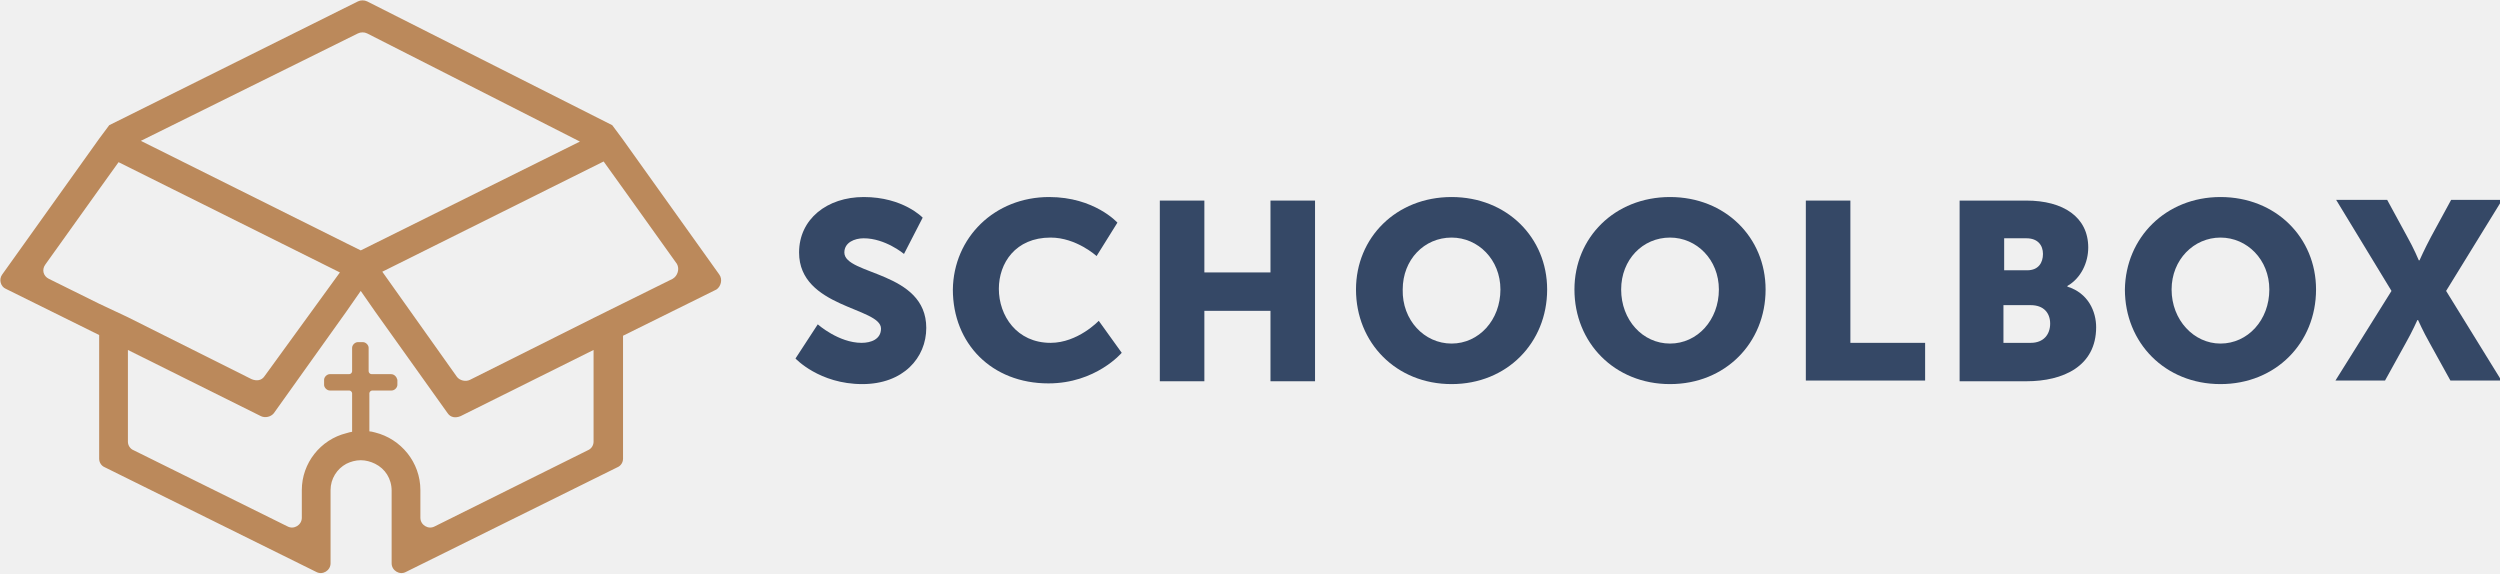
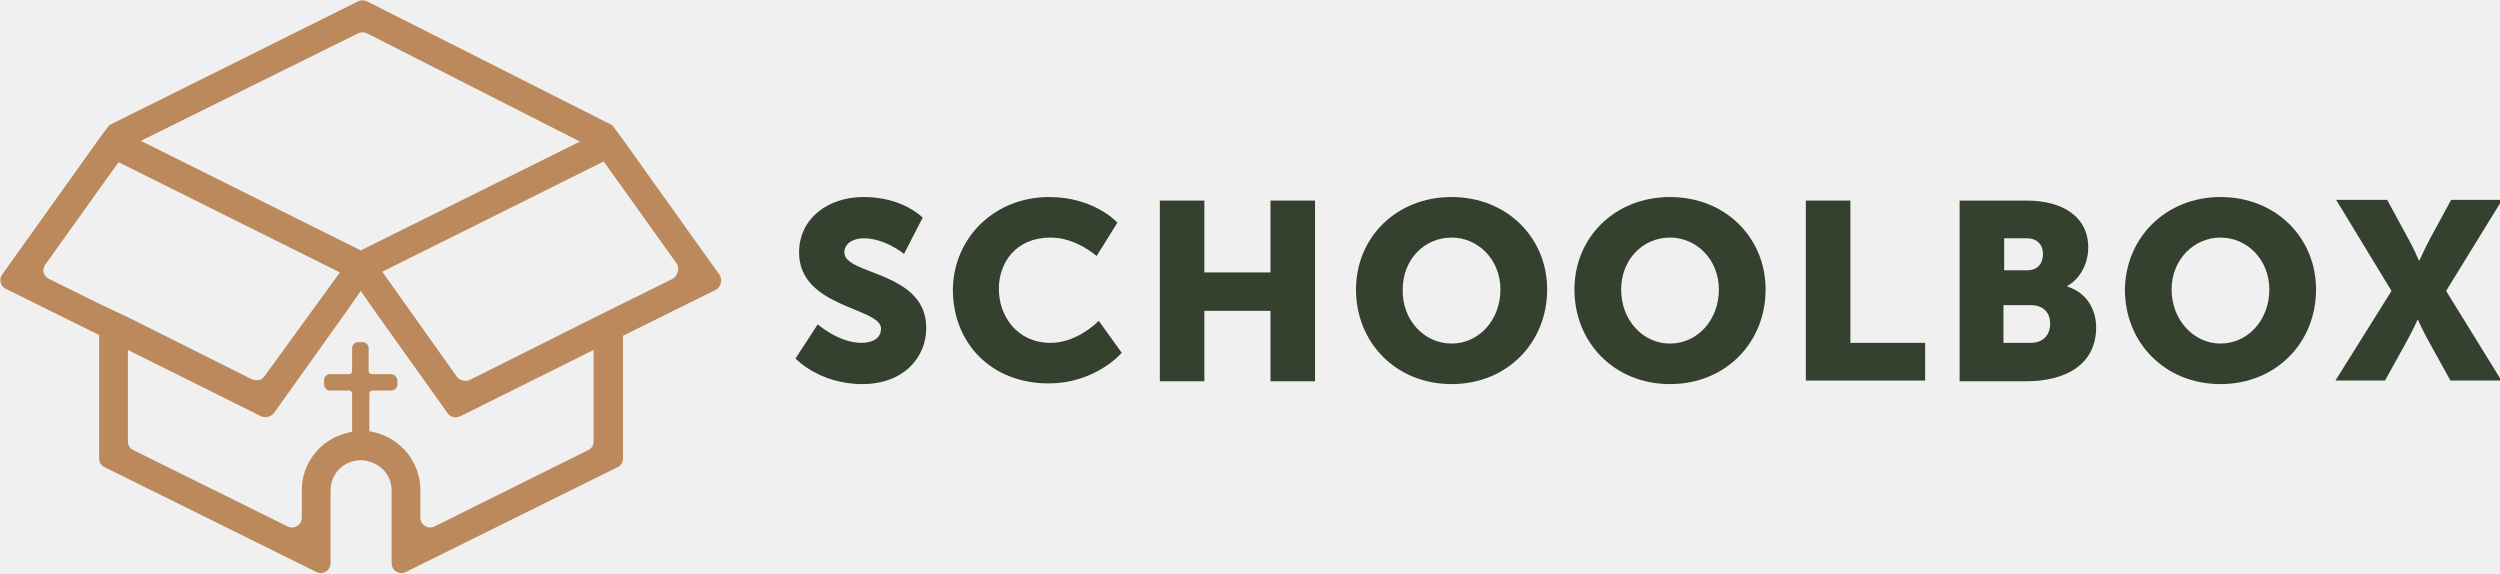
<svg xmlns="http://www.w3.org/2000/svg" width="266" height="61" viewBox="0 0 266 61" fill="none">
  <g clip-path="url(#clip0_7_190)">
    <path d="M41.594 39.809H39.529C39.376 39.809 39.223 39.658 39.223 39.506V37.009C39.223 36.706 38.917 36.403 38.612 36.403H38.077C37.771 36.403 37.465 36.706 37.465 37.009V39.506C37.465 39.658 37.312 39.809 37.159 39.809H35.095C34.789 39.809 34.483 40.112 34.483 40.414V40.944C34.483 41.247 34.789 41.55 35.095 41.55H37.159C37.312 41.55 37.465 41.701 37.465 41.852V47.377L38.382 47.831L39.3 47.377V41.852C39.3 41.701 39.453 41.55 39.606 41.55H41.67C41.976 41.55 42.282 41.247 42.282 40.944V40.414C42.205 40.112 41.976 39.809 41.594 39.809Z" fill="#BB895B" />
    <path d="M76.535 29.214L66.213 14.759L65.143 13.321L39.071 0.152C38.765 0.001 38.383 0.001 38.077 0.152L11.622 13.321L10.552 14.759L0.23 29.214C-0.153 29.744 0.077 30.501 0.612 30.728L10.552 35.647V48.816C10.552 49.194 10.781 49.573 11.163 49.724L33.642 60.849C34.33 61.228 35.171 60.698 35.171 59.941V58.352V52.146C35.171 50.935 35.859 49.875 36.853 49.346C37.312 49.118 37.847 48.967 38.383 48.967C38.918 48.967 39.453 49.118 39.912 49.346C40.982 49.875 41.67 50.935 41.67 52.221V58.276V59.941C41.67 60.698 42.511 61.228 43.199 60.849L65.678 49.724C66.061 49.573 66.29 49.194 66.29 48.816V35.723L76.23 30.803C76.688 30.501 76.918 29.744 76.535 29.214ZM38.077 3.558C38.383 3.406 38.765 3.406 39.071 3.558L61.703 15.062L39.912 25.884L38.383 26.641L36.853 25.884L14.986 14.986L38.077 3.558ZM10.552 32.317L5.199 29.668C4.588 29.366 4.435 28.684 4.817 28.154L10.552 20.132L12.616 17.256L36.165 28.987L28.137 40.037C27.831 40.491 27.296 40.566 26.761 40.339L13.61 33.755L10.552 32.317ZM63.155 46.999C63.155 47.378 62.926 47.756 62.544 47.908L46.258 56.006C45.57 56.384 44.729 55.854 44.729 55.097V52.146C44.729 49.194 42.664 46.697 39.912 46.016C39.453 45.864 38.918 45.864 38.383 45.864C37.847 45.864 37.312 45.94 36.853 46.091C34.101 46.772 32.113 49.27 32.113 52.146V55.097C32.113 55.854 31.272 56.384 30.584 56.006L14.222 47.908C13.839 47.756 13.61 47.378 13.61 46.999V37.236L27.755 44.275C28.213 44.502 28.825 44.351 29.131 43.972L36.853 33.15L38.383 30.955L39.912 33.15L47.634 43.972C47.94 44.426 48.475 44.502 49.01 44.275L63.155 37.236V46.999ZM71.566 29.668L66.213 32.317L63.155 33.831L50.004 40.415C49.545 40.642 48.934 40.491 48.628 40.112L40.676 28.911L64.226 17.181L66.29 20.056L72.024 28.079C72.33 28.609 72.101 29.366 71.566 29.668Z" fill="#BB895B" />
-     <path d="M87.01 34.511C87.01 34.511 89.227 36.479 91.674 36.479C92.668 36.479 93.739 36.1 93.739 34.965C93.739 32.695 85.022 32.77 85.022 26.867C85.022 23.31 88.004 20.964 91.903 20.964C96.109 20.964 98.173 23.159 98.173 23.159L96.185 27.019C96.185 27.019 94.197 25.354 91.903 25.354C90.909 25.354 89.839 25.808 89.839 26.867C89.839 29.289 98.555 28.835 98.555 34.89C98.555 38.068 96.109 40.868 91.751 40.868C87.163 40.868 84.64 38.144 84.64 38.144L87.01 34.511Z" fill="#354866" />
-     <path d="M111.63 20.964C116.447 20.964 118.893 23.689 118.893 23.689L116.676 27.246C116.676 27.246 114.535 25.278 111.783 25.278C108.036 25.278 106.278 28.003 106.278 30.727C106.278 33.603 108.189 36.479 111.783 36.479C114.688 36.479 116.906 34.133 116.906 34.133L119.352 37.538C119.352 37.538 116.6 40.793 111.553 40.793C105.513 40.793 101.384 36.555 101.384 30.803C101.461 25.278 105.819 20.964 111.63 20.964Z" fill="#354866" />
-     <path d="M123.405 21.342H128.145V28.986H135.179V21.342H139.92V40.566H135.179V33.073H128.145V40.566H123.405V21.342Z" fill="#354866" />
-     <path d="M154.447 20.964C160.334 20.964 164.616 25.278 164.616 30.803C164.616 36.479 160.334 40.868 154.447 40.868C148.559 40.868 144.278 36.479 144.278 30.803C144.278 25.278 148.559 20.964 154.447 20.964ZM154.447 36.555C157.352 36.555 159.646 34.057 159.646 30.803C159.646 27.624 157.276 25.278 154.447 25.278C151.541 25.278 149.248 27.624 149.248 30.803C149.171 34.057 151.541 36.555 154.447 36.555Z" fill="#354866" />
-     <path d="M177.69 20.964C183.578 20.964 187.859 25.278 187.859 30.803C187.859 36.479 183.578 40.868 177.69 40.868C171.803 40.868 167.521 36.479 167.521 30.803C167.521 25.278 171.803 20.964 177.69 20.964ZM177.69 36.555C180.596 36.555 182.889 34.057 182.889 30.803C182.889 27.624 180.519 25.278 177.69 25.278C174.785 25.278 172.491 27.624 172.491 30.803C172.491 34.057 174.785 36.555 177.69 36.555Z" fill="#354866" />
-     <path d="M192.141 21.342H196.881V36.479H204.833V40.49H192.141V21.342Z" fill="#354866" />
-     <path d="M208.503 21.342H215.614C219.513 21.342 222.189 23.083 222.189 26.337C222.189 27.927 221.425 29.592 219.972 30.424V30.5C222.189 31.181 223.03 33.149 223.03 34.814C223.03 38.976 219.513 40.566 215.614 40.566H208.503V21.342ZM215.69 28.759C216.913 28.759 217.372 27.927 217.372 27.019C217.372 26.11 216.837 25.354 215.614 25.354H213.243V28.759H215.69ZM216.072 36.479C217.449 36.479 218.137 35.571 218.137 34.435C218.137 33.3 217.449 32.468 216.072 32.468H213.167V36.479H216.072Z" fill="#354866" />
-     <path d="M236.258 20.964C242.145 20.964 246.427 25.278 246.427 30.803C246.427 36.479 242.145 40.868 236.258 40.868C230.37 40.868 226.089 36.479 226.089 30.803C226.165 25.278 230.447 20.964 236.258 20.964ZM236.258 36.555C239.163 36.555 241.457 34.057 241.457 30.803C241.457 27.624 239.087 25.278 236.258 25.278C233.429 25.278 231.058 27.624 231.058 30.803C231.058 34.057 233.429 36.555 236.258 36.555Z" fill="#354866" />
-     <path d="M254.455 30.954L248.567 21.267H253.996L256.137 25.202C256.825 26.413 257.36 27.7 257.36 27.7H257.437C257.437 27.7 257.972 26.489 258.66 25.202L260.801 21.267H266.229L260.266 30.954L266.153 40.49H260.724L258.507 36.479C257.819 35.268 257.284 34.057 257.284 34.057H257.207C257.207 34.057 256.672 35.268 255.984 36.479L253.767 40.49H248.491L254.455 30.954Z" fill="#354866" />
+     <path d="M87.01 34.511C87.01 34.511 89.227 36.479 91.674 36.479C92.668 36.479 93.739 36.1 93.739 34.965C93.739 32.695 85.022 32.77 85.022 26.867C85.022 23.31 88.004 20.964 91.903 20.964C96.109 20.964 98.173 23.159 98.173 23.159L96.185 27.019C96.185 27.019 94.197 25.354 91.903 25.354C90.909 25.354 89.839 25.808 89.839 26.867C89.839 29.289 98.555 28.835 98.555 34.89C98.555 38.068 96.109 40.868 91.751 40.868C87.163 40.868 84.64 38.144 84.64 38.144L87.01 34.511Z" fill="#34412F" />
+     <path d="M111.63 20.964C116.447 20.964 118.893 23.689 118.893 23.689L116.676 27.246C116.676 27.246 114.535 25.278 111.783 25.278C108.036 25.278 106.278 28.003 106.278 30.727C106.278 33.603 108.189 36.479 111.783 36.479C114.688 36.479 116.906 34.133 116.906 34.133L119.352 37.538C119.352 37.538 116.6 40.793 111.553 40.793C105.513 40.793 101.384 36.555 101.384 30.803C101.461 25.278 105.819 20.964 111.63 20.964Z" fill="#34412F" />
+     <path d="M123.405 21.342H128.145V28.986H135.179V21.342H139.92V40.566H135.179V33.073H128.145V40.566H123.405V21.342Z" fill="#34412F" />
+     <path d="M154.447 20.964C160.334 20.964 164.616 25.278 164.616 30.803C164.616 36.479 160.334 40.868 154.447 40.868C148.559 40.868 144.278 36.479 144.278 30.803C144.278 25.278 148.559 20.964 154.447 20.964ZM154.447 36.555C157.352 36.555 159.646 34.057 159.646 30.803C159.646 27.624 157.276 25.278 154.447 25.278C151.541 25.278 149.248 27.624 149.248 30.803C149.171 34.057 151.541 36.555 154.447 36.555Z" fill="#34412F" />
+     <path d="M177.69 20.964C183.578 20.964 187.859 25.278 187.859 30.803C187.859 36.479 183.578 40.868 177.69 40.868C171.803 40.868 167.521 36.479 167.521 30.803C167.521 25.278 171.803 20.964 177.69 20.964ZM177.69 36.555C180.596 36.555 182.889 34.057 182.889 30.803C182.889 27.624 180.519 25.278 177.69 25.278C174.785 25.278 172.491 27.624 172.491 30.803C172.491 34.057 174.785 36.555 177.69 36.555Z" fill="#34412F" />
+     <path d="M192.141 21.342H196.881V36.479H204.833V40.49H192.141V21.342Z" fill="#34412F" />
+     <path d="M208.503 21.342H215.614C219.513 21.342 222.189 23.083 222.189 26.337C222.189 27.927 221.425 29.592 219.972 30.424V30.5C222.189 31.181 223.03 33.149 223.03 34.814C223.03 38.976 219.513 40.566 215.614 40.566H208.503V21.342ZM215.69 28.759C216.913 28.759 217.372 27.927 217.372 27.019C217.372 26.11 216.837 25.354 215.614 25.354H213.243V28.759H215.69ZM216.072 36.479C217.449 36.479 218.137 35.571 218.137 34.435C218.137 33.3 217.449 32.468 216.072 32.468H213.167V36.479H216.072Z" fill="#34412F" />
+     <path d="M236.258 20.964C242.145 20.964 246.427 25.278 246.427 30.803C246.427 36.479 242.145 40.868 236.258 40.868C230.37 40.868 226.089 36.479 226.089 30.803C226.165 25.278 230.447 20.964 236.258 20.964ZM236.258 36.555C239.163 36.555 241.457 34.057 241.457 30.803C241.457 27.624 239.087 25.278 236.258 25.278C233.429 25.278 231.058 27.624 231.058 30.803C231.058 34.057 233.429 36.555 236.258 36.555Z" fill="#34412F" />
+     <path d="M254.455 30.954L248.567 21.267H253.996L256.137 25.202C256.825 26.413 257.36 27.7 257.36 27.7H257.437C257.437 27.7 257.972 26.489 258.66 25.202L260.801 21.267H266.229L260.266 30.954L266.153 40.49H260.724L258.507 36.479C257.819 35.268 257.284 34.057 257.284 34.057H257.207C257.207 34.057 256.672 35.268 255.984 36.479L253.767 40.49H248.491L254.455 30.954Z" fill="#34412F" />
  </g>
  <defs>
    <clipPath id="clip0_7_190">
      <rect width="266" height="61" fill="white" />
    </clipPath>
  </defs>
</svg>
